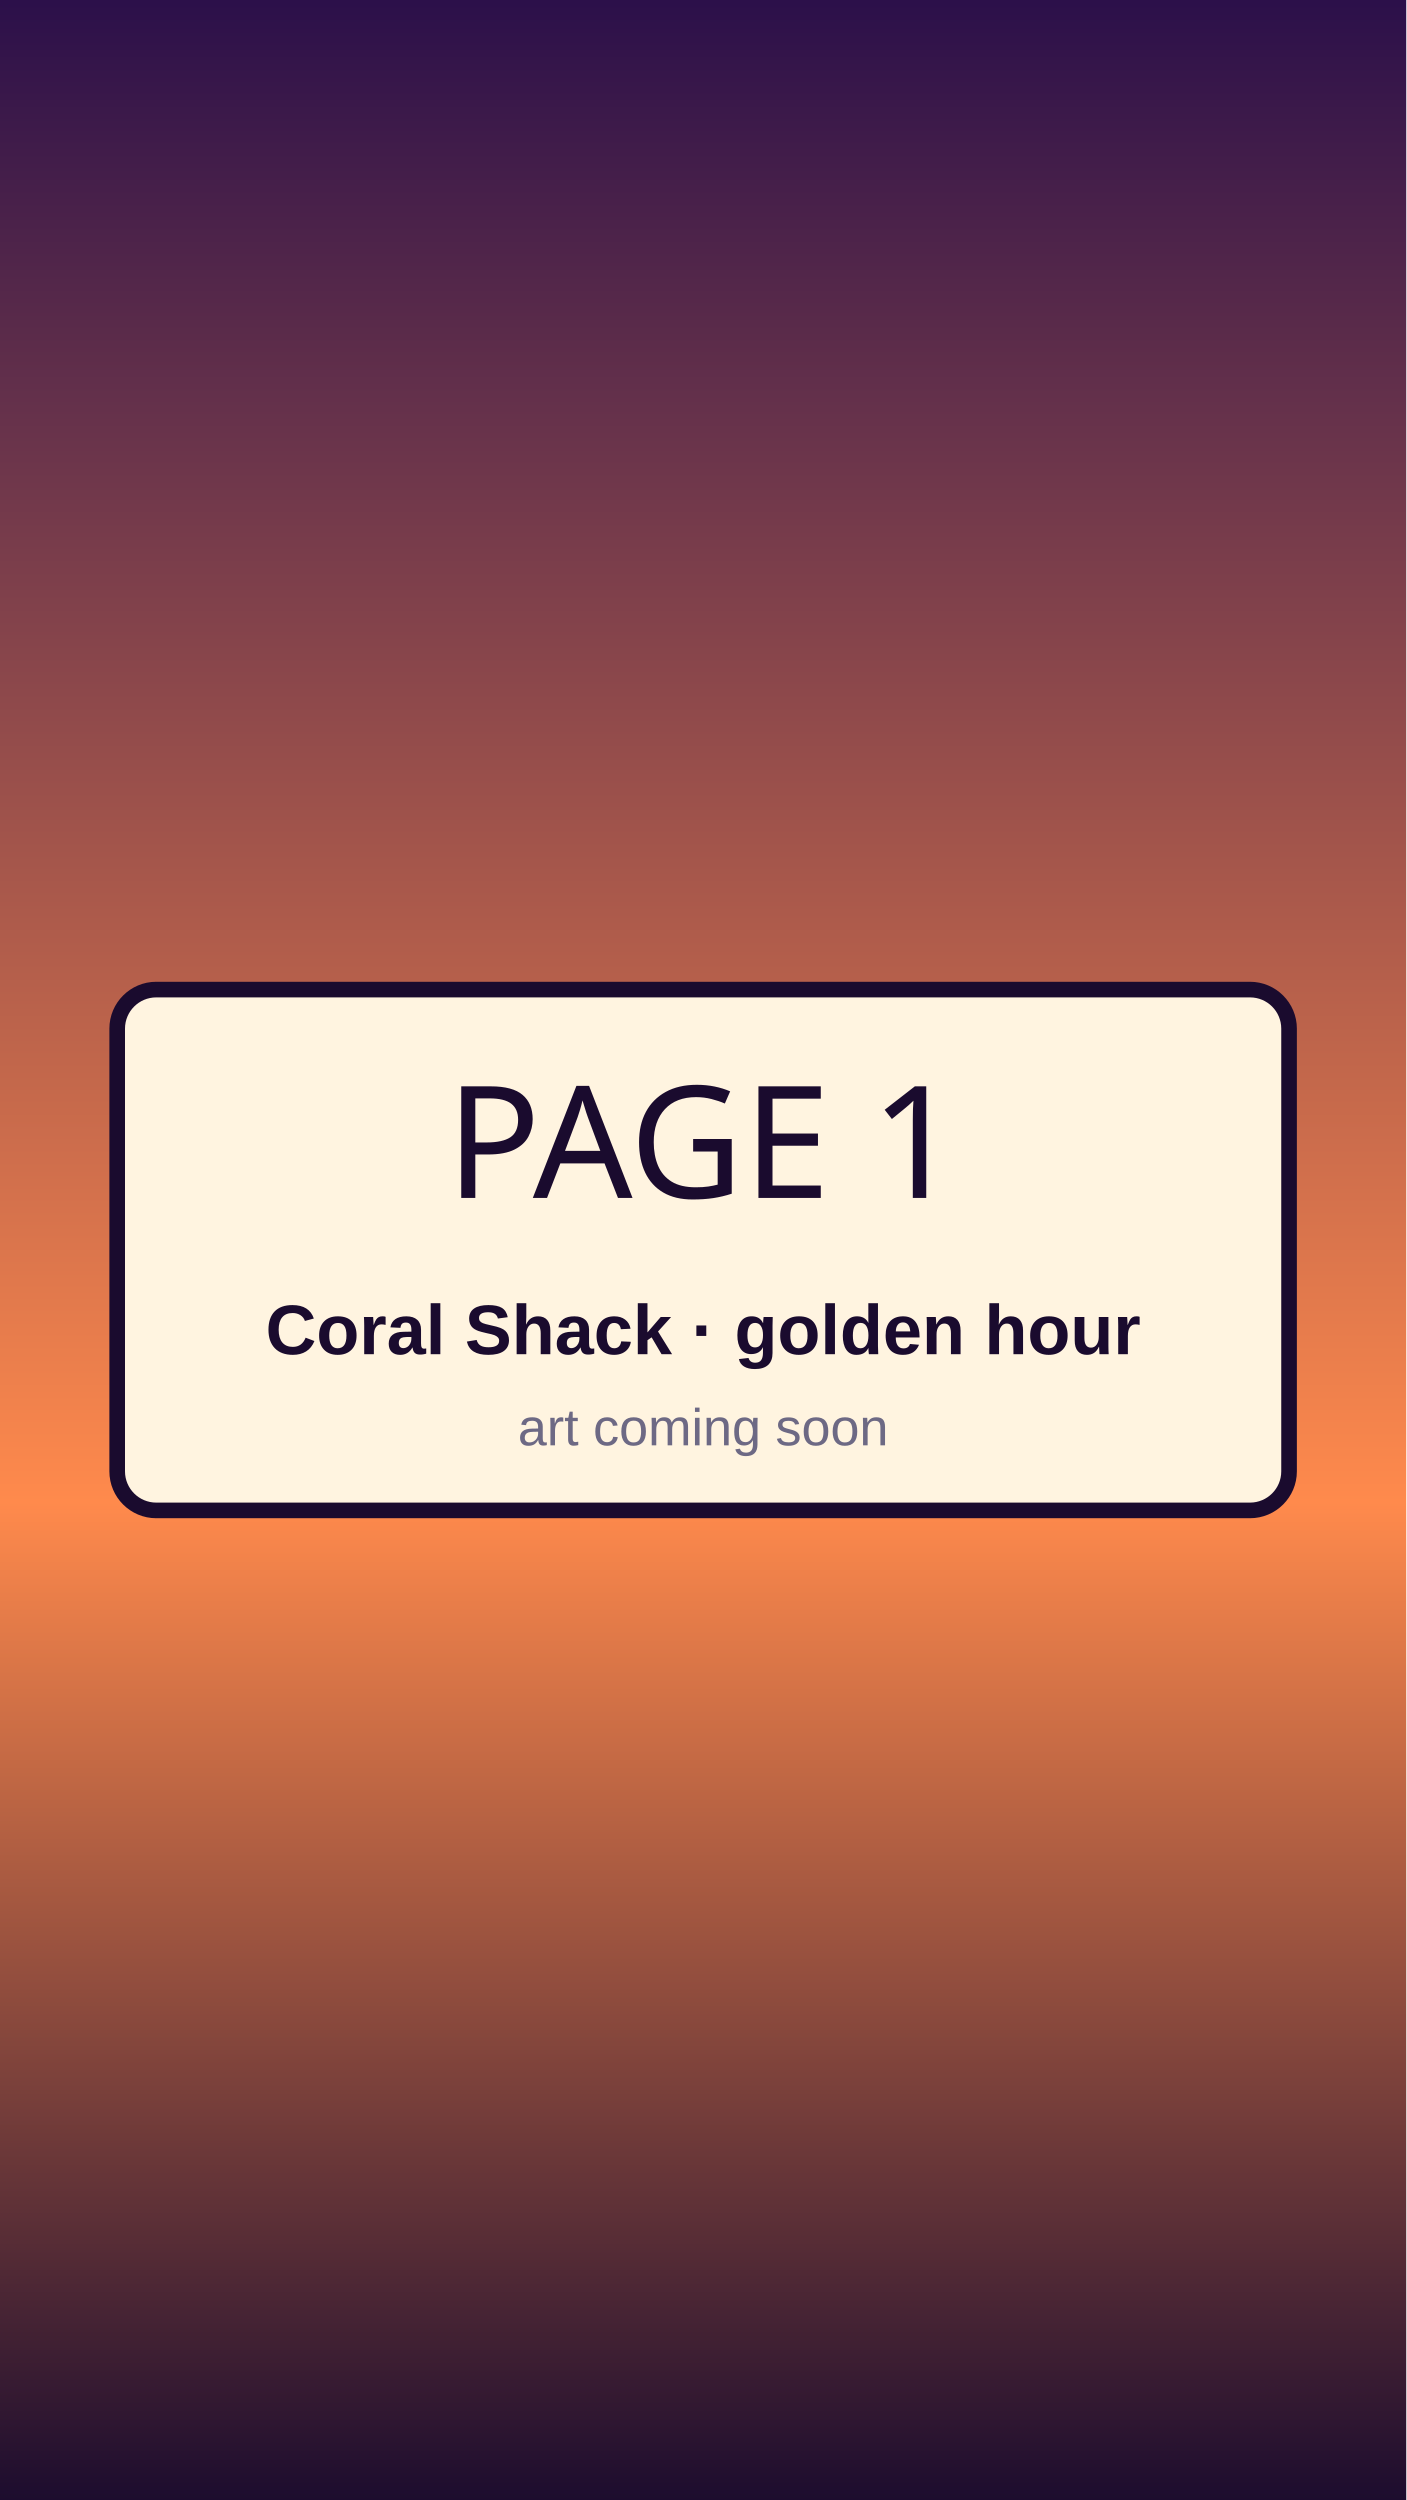
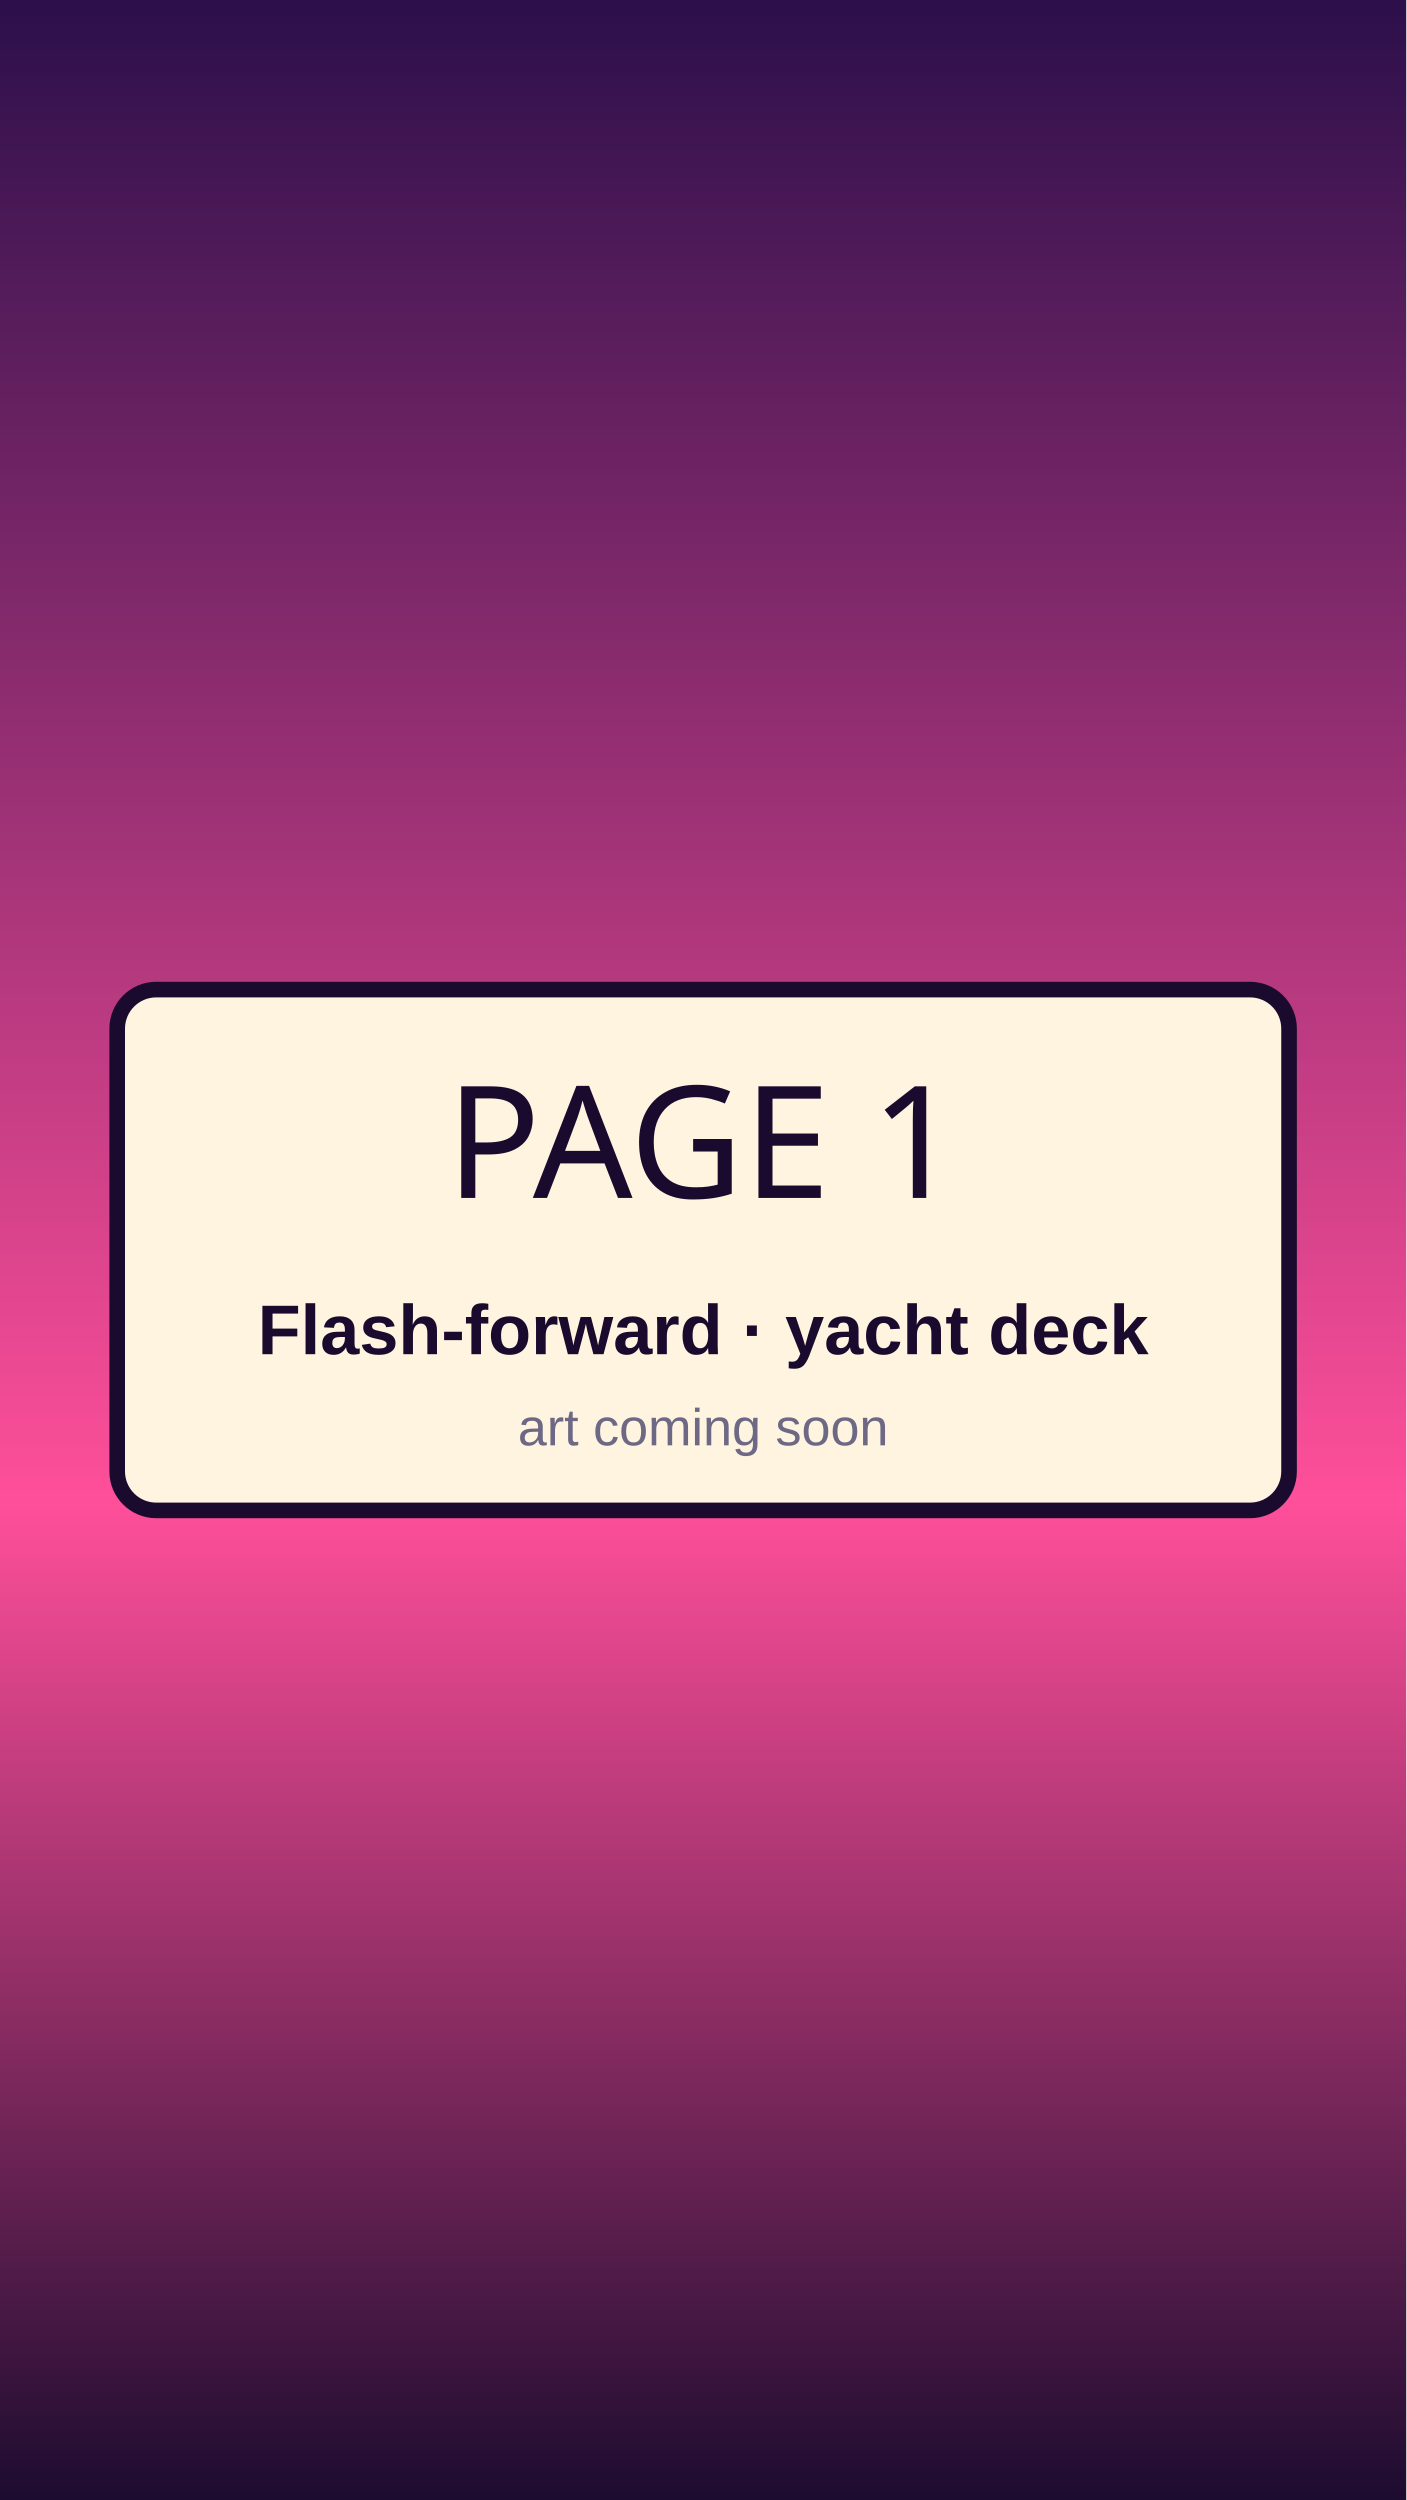
<svg xmlns="http://www.w3.org/2000/svg" width="1080" height="1920" viewBox="0 0 1080 1920">
  <defs>
    <linearGradient id="g" x1="0" y1="0" x2="0" y2="1">
      <stop offset="0" stop-color="#2a0f4a" />
-       <stop offset="0.6" stop-color="#ff8a4c" />
+       <stop offset="0.6" stop-color="#ff4f9a" />
      <stop offset="1" stop-color="#1a0b2e" />
    </linearGradient>
  </defs>
  <rect width="1080" height="1920" fill="url(#g)" />
  <rect x="90" y="760" width="900" height="400" rx="30" fill="#fff4e0" stroke="#1a0b2e" stroke-width="12" />
  <text x="540" y="920" font-family="Impact, sans-serif" font-size="120" text-anchor="middle" fill="#1a0b2e">PAGE 1</text>
-   <text x="540" y="1040" font-family="Arial, sans-serif" font-weight="bold" font-size="54" text-anchor="middle" fill="#1a0b2e">Coral Shack · golden hour</text>
+   <text x="540" y="1040" font-family="Arial, sans-serif" font-weight="bold" font-size="54" text-anchor="middle" fill="#1a0b2e">Flash-forward · yacht deck</text>
  <text x="540" y="1110" font-family="Arial, sans-serif" font-size="40" text-anchor="middle" fill="#6d6984">art coming soon</text>
</svg>
